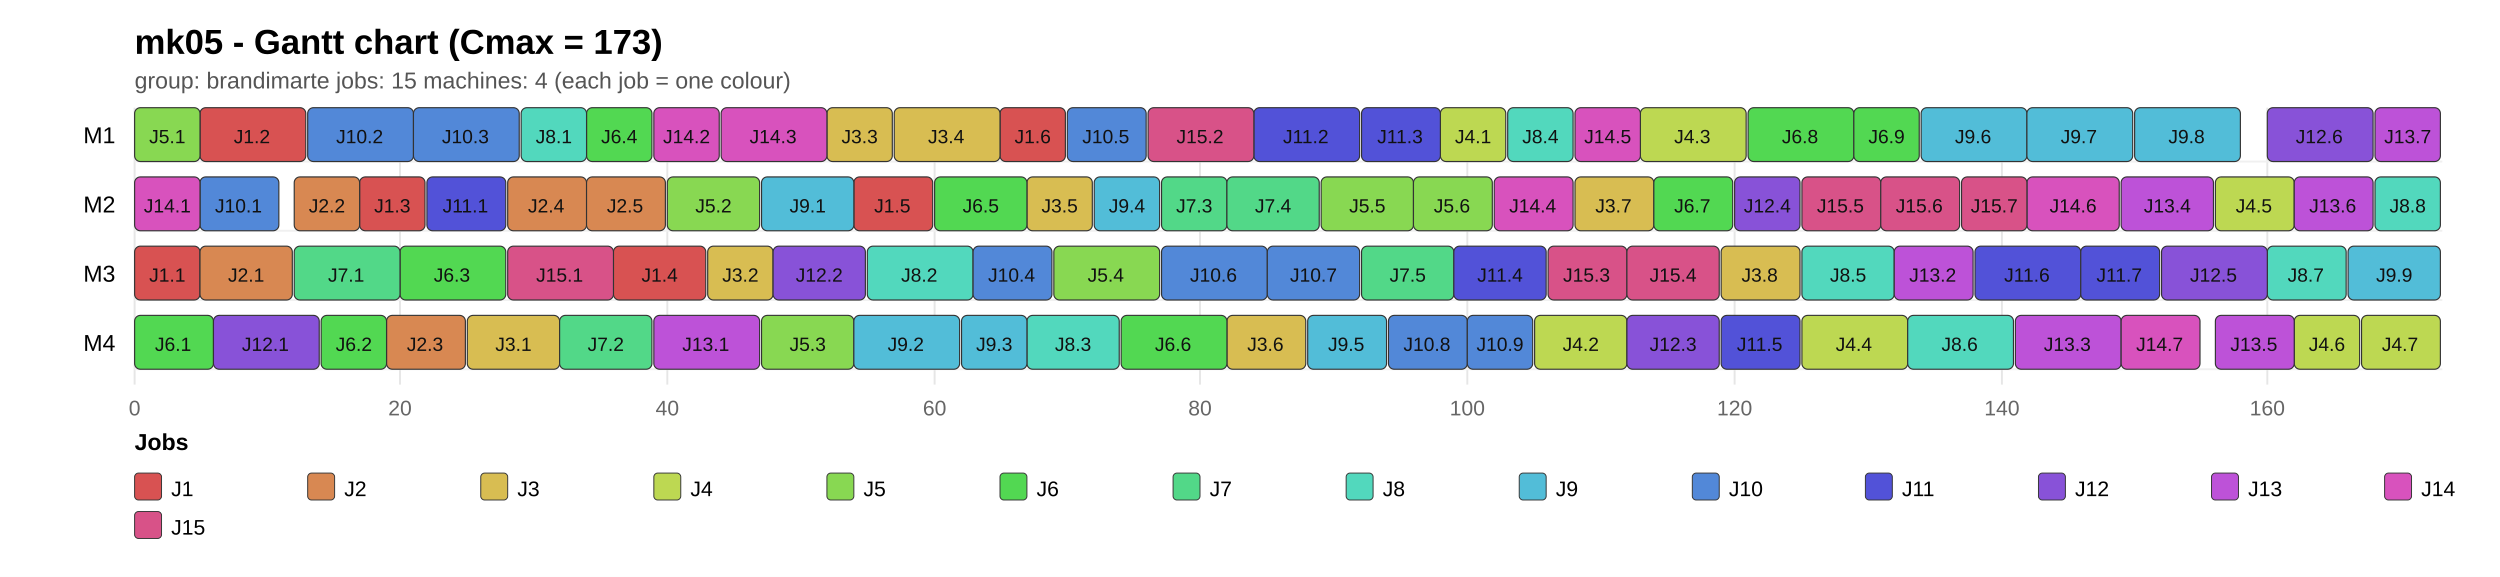
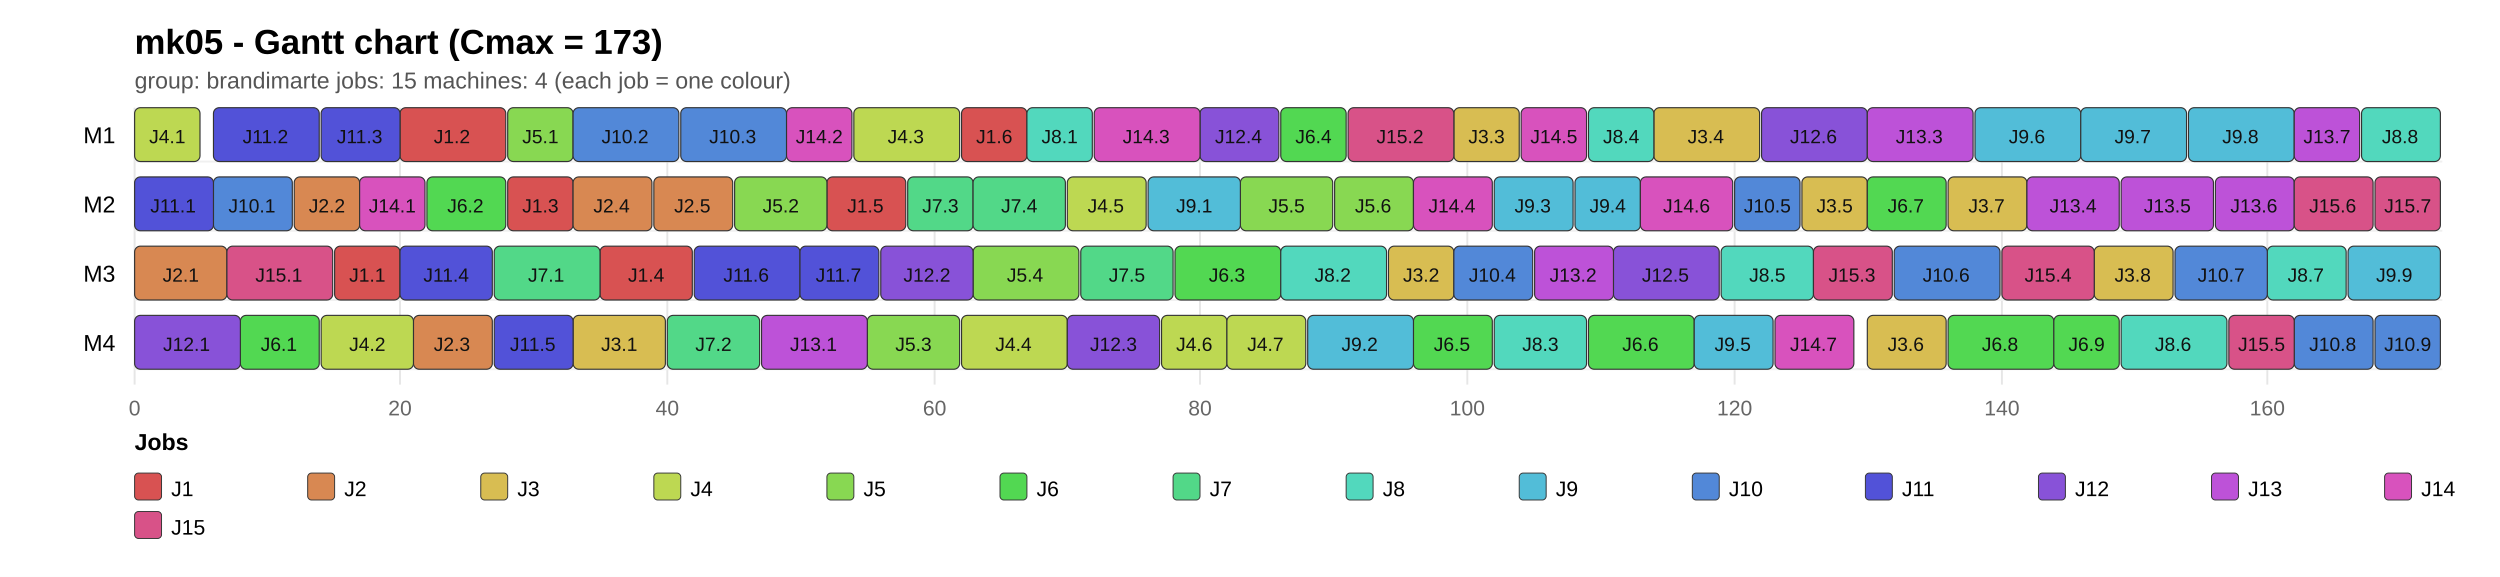
<svg xmlns="http://www.w3.org/2000/svg" width="1300" height="300" font-family="Segoe UI, Arial, sans-serif">
  <rect width="100%" height="100%" fill="white" />
  <text x="70" y="28" font-size="18" font-weight="bold">mk05  -  Gantt chart  (Cmax = 173)</text>
  <text x="70" y="46" font-size="12" fill="#555">group: brandimarte   jobs: 15   machines: 4   (each job = one colour)</text>
  <line x1="70" y1="56" x2="70" y2="200" stroke="#e6e6e6" />
  <text x="70" y="216" font-size="11" fill="#666" text-anchor="middle">0</text>
  <line x1="208" y1="56" x2="208" y2="200" stroke="#e6e6e6" />
  <text x="208" y="216" font-size="11" fill="#666" text-anchor="middle">20</text>
  <line x1="347" y1="56" x2="347" y2="200" stroke="#e6e6e6" />
  <text x="347" y="216" font-size="11" fill="#666" text-anchor="middle">40</text>
  <line x1="486" y1="56" x2="486" y2="200" stroke="#e6e6e6" />
  <text x="486" y="216" font-size="11" fill="#666" text-anchor="middle">60</text>
  <line x1="624" y1="56" x2="624" y2="200" stroke="#e6e6e6" />
  <text x="624" y="216" font-size="11" fill="#666" text-anchor="middle">80</text>
  <line x1="763" y1="56" x2="763" y2="200" stroke="#e6e6e6" />
  <text x="763" y="216" font-size="11" fill="#666" text-anchor="middle">100</text>
  <line x1="902" y1="56" x2="902" y2="200" stroke="#e6e6e6" />
  <text x="902" y="216" font-size="11" fill="#666" text-anchor="middle">120</text>
  <line x1="1041" y1="56" x2="1041" y2="200" stroke="#e6e6e6" />
  <text x="1041" y="216" font-size="11" fill="#666" text-anchor="middle">140</text>
  <line x1="1179" y1="56" x2="1179" y2="200" stroke="#e6e6e6" />
  <text x="1179" y="216" font-size="11" fill="#666" text-anchor="middle">160</text>
  <text x="60" y="74.48" font-size="12" text-anchor="end">M1</text>
  <line x1="70" y1="84" x2="1270" y2="84" stroke="#f0f0f0" />
  <text x="60" y="110.48" font-size="12" text-anchor="end">M2</text>
  <line x1="70" y1="120" x2="1270" y2="120" stroke="#f0f0f0" />
  <text x="60" y="146.48" font-size="12" text-anchor="end">M3</text>
  <line x1="70" y1="156" x2="1270" y2="156" stroke="#f0f0f0" />
  <text x="60" y="182.48" font-size="12" text-anchor="end">M4</text>
  <line x1="70" y1="192" x2="1270" y2="192" stroke="#f0f0f0" />
-   <rect x="70" y="128" width="34" height="28" rx="3" fill="#D85252" stroke="#333" stroke-width="0.6" />
-   <text x="87" y="146.48" font-size="10" fill="#111" text-anchor="middle">J1.1</text>
-   <rect x="104" y="56" width="55" height="28" rx="3" fill="#D85252" stroke="#333" stroke-width="0.6" />
-   <text x="131" y="74.48" font-size="10" fill="#111" text-anchor="middle">J1.2</text>
-   <rect x="187" y="92" width="34" height="28" rx="3" fill="#D85252" stroke="#333" stroke-width="0.6" />
-   <text x="204" y="110.48" font-size="10" fill="#111" text-anchor="middle">J1.3</text>
-   <rect x="319" y="128" width="48" height="28" rx="3" fill="#D85252" stroke="#333" stroke-width="0.6" />
-   <text x="343" y="146.48" font-size="10" fill="#111" text-anchor="middle">J1.4</text>
-   <rect x="444" y="92" width="41" height="28" rx="3" fill="#D85252" stroke="#333" stroke-width="0.6" />
-   <text x="464" y="110.48" font-size="10" fill="#111" text-anchor="middle">J1.5</text>
-   <rect x="520" y="56" width="34" height="28" rx="3" fill="#D85252" stroke="#333" stroke-width="0.6" />
-   <text x="537" y="74.48" font-size="10" fill="#111" text-anchor="middle">J1.6</text>
-   <rect x="104" y="128" width="48" height="28" rx="3" fill="#D88852" stroke="#333" stroke-width="0.6" />
-   <text x="128" y="146.48" font-size="10" fill="#111" text-anchor="middle">J2.1</text>
+   <rect x="174" y="128" width="34" height="28" rx="3" fill="#D85252" stroke="#333" stroke-width="0.6" />
+   <text x="191" y="146.48" font-size="10" fill="#111" text-anchor="middle">J1.1</text>
+   <rect x="208" y="56" width="55" height="28" rx="3" fill="#D85252" stroke="#333" stroke-width="0.6" />
+   <text x="235" y="74.48" font-size="10" fill="#111" text-anchor="middle">J1.2</text>
+   <rect x="264" y="92" width="34" height="28" rx="3" fill="#D85252" stroke="#333" stroke-width="0.6" />
+   <text x="281" y="110.48" font-size="10" fill="#111" text-anchor="middle">J1.3</text>
+   <rect x="312" y="128" width="48" height="28" rx="3" fill="#D85252" stroke="#333" stroke-width="0.6" />
+   <text x="336" y="146.48" font-size="10" fill="#111" text-anchor="middle">J1.4</text>
+   <rect x="430" y="92" width="41" height="28" rx="3" fill="#D85252" stroke="#333" stroke-width="0.6" />
+   <text x="450" y="110.48" font-size="10" fill="#111" text-anchor="middle">J1.5</text>
+   <rect x="500" y="56" width="34" height="28" rx="3" fill="#D85252" stroke="#333" stroke-width="0.6" />
+   <text x="517" y="74.48" font-size="10" fill="#111" text-anchor="middle">J1.6</text>
+   <rect x="70" y="128" width="48" height="28" rx="3" fill="#D88852" stroke="#333" stroke-width="0.6" />
+   <text x="94" y="146.48" font-size="10" fill="#111" text-anchor="middle">J2.1</text>
  <rect x="153" y="92" width="34" height="28" rx="3" fill="#D88852" stroke="#333" stroke-width="0.6" />
  <text x="170" y="110.48" font-size="10" fill="#111" text-anchor="middle">J2.2</text>
-   <rect x="201" y="164" width="41" height="28" rx="3" fill="#D88852" stroke="#333" stroke-width="0.6" />
-   <text x="221" y="182.48" font-size="10" fill="#111" text-anchor="middle">J2.3</text>
-   <rect x="264" y="92" width="41" height="28" rx="3" fill="#D88852" stroke="#333" stroke-width="0.6" />
-   <text x="284" y="110.48" font-size="10" fill="#111" text-anchor="middle">J2.4</text>
-   <rect x="305" y="92" width="41" height="28" rx="3" fill="#D88852" stroke="#333" stroke-width="0.6" />
-   <text x="325" y="110.48" font-size="10" fill="#111" text-anchor="middle">J2.5</text>
-   <rect x="243" y="164" width="48" height="28" rx="3" fill="#D8BD52" stroke="#333" stroke-width="0.6" />
-   <text x="267" y="182.48" font-size="10" fill="#111" text-anchor="middle">J3.1</text>
-   <rect x="368" y="128" width="34" height="28" rx="3" fill="#D8BD52" stroke="#333" stroke-width="0.6" />
-   <text x="385" y="146.48" font-size="10" fill="#111" text-anchor="middle">J3.2</text>
-   <rect x="430" y="56" width="34" height="28" rx="3" fill="#D8BD52" stroke="#333" stroke-width="0.6" />
-   <text x="447" y="74.48" font-size="10" fill="#111" text-anchor="middle">J3.3</text>
-   <rect x="465" y="56" width="55" height="28" rx="3" fill="#D8BD52" stroke="#333" stroke-width="0.6" />
-   <text x="492" y="74.48" font-size="10" fill="#111" text-anchor="middle">J3.4</text>
-   <rect x="534" y="92" width="34" height="28" rx="3" fill="#D8BD52" stroke="#333" stroke-width="0.6" />
-   <text x="551" y="110.48" font-size="10" fill="#111" text-anchor="middle">J3.5</text>
-   <rect x="638" y="164" width="41" height="28" rx="3" fill="#D8BD52" stroke="#333" stroke-width="0.6" />
-   <text x="658" y="182.48" font-size="10" fill="#111" text-anchor="middle">J3.6</text>
-   <rect x="819" y="92" width="41" height="28" rx="3" fill="#D8BD52" stroke="#333" stroke-width="0.6" />
-   <text x="839" y="110.48" font-size="10" fill="#111" text-anchor="middle">J3.7</text>
-   <rect x="895" y="128" width="41" height="28" rx="3" fill="#D8BD52" stroke="#333" stroke-width="0.6" />
-   <text x="915" y="146.48" font-size="10" fill="#111" text-anchor="middle">J3.8</text>
-   <rect x="749" y="56" width="34" height="28" rx="3" fill="#BDD852" stroke="#333" stroke-width="0.6" />
-   <text x="766" y="74.48" font-size="10" fill="#111" text-anchor="middle">J4.1</text>
-   <rect x="798" y="164" width="48" height="28" rx="3" fill="#BDD852" stroke="#333" stroke-width="0.6" />
-   <text x="822" y="182.48" font-size="10" fill="#111" text-anchor="middle">J4.2</text>
-   <rect x="853" y="56" width="55" height="28" rx="3" fill="#BDD852" stroke="#333" stroke-width="0.6" />
-   <text x="880" y="74.48" font-size="10" fill="#111" text-anchor="middle">J4.3</text>
-   <rect x="937" y="164" width="55" height="28" rx="3" fill="#BDD852" stroke="#333" stroke-width="0.6" />
-   <text x="964" y="182.48" font-size="10" fill="#111" text-anchor="middle">J4.4</text>
-   <rect x="1152" y="92" width="41" height="28" rx="3" fill="#BDD852" stroke="#333" stroke-width="0.6" />
-   <text x="1172" y="110.48" font-size="10" fill="#111" text-anchor="middle">J4.5</text>
-   <rect x="1193" y="164" width="34" height="28" rx="3" fill="#BDD852" stroke="#333" stroke-width="0.6" />
-   <text x="1210" y="182.48" font-size="10" fill="#111" text-anchor="middle">J4.6</text>
-   <rect x="1228" y="164" width="41" height="28" rx="3" fill="#BDD852" stroke="#333" stroke-width="0.6" />
-   <text x="1248" y="182.48" font-size="10" fill="#111" text-anchor="middle">J4.7</text>
-   <rect x="70" y="56" width="34" height="28" rx="3" fill="#88D852" stroke="#333" stroke-width="0.6" />
-   <text x="87" y="74.48" font-size="10" fill="#111" text-anchor="middle">J5.1</text>
-   <rect x="347" y="92" width="48" height="28" rx="3" fill="#88D852" stroke="#333" stroke-width="0.6" />
-   <text x="371" y="110.48" font-size="10" fill="#111" text-anchor="middle">J5.2</text>
-   <rect x="396" y="164" width="48" height="28" rx="3" fill="#88D852" stroke="#333" stroke-width="0.6" />
-   <text x="420" y="182.48" font-size="10" fill="#111" text-anchor="middle">J5.3</text>
-   <rect x="548" y="128" width="55" height="28" rx="3" fill="#88D852" stroke="#333" stroke-width="0.6" />
-   <text x="575" y="146.48" font-size="10" fill="#111" text-anchor="middle">J5.4</text>
-   <rect x="687" y="92" width="48" height="28" rx="3" fill="#88D852" stroke="#333" stroke-width="0.6" />
-   <text x="711" y="110.48" font-size="10" fill="#111" text-anchor="middle">J5.5</text>
-   <rect x="735" y="92" width="41" height="28" rx="3" fill="#88D852" stroke="#333" stroke-width="0.6" />
-   <text x="755" y="110.48" font-size="10" fill="#111" text-anchor="middle">J5.6</text>
-   <rect x="70" y="164" width="41" height="28" rx="3" fill="#52D852" stroke="#333" stroke-width="0.6" />
-   <text x="90" y="182.48" font-size="10" fill="#111" text-anchor="middle">J6.1</text>
-   <rect x="167" y="164" width="34" height="28" rx="3" fill="#52D852" stroke="#333" stroke-width="0.6" />
-   <text x="184" y="182.48" font-size="10" fill="#111" text-anchor="middle">J6.2</text>
-   <rect x="208" y="128" width="55" height="28" rx="3" fill="#52D852" stroke="#333" stroke-width="0.6" />
-   <text x="235" y="146.48" font-size="10" fill="#111" text-anchor="middle">J6.3</text>
-   <rect x="305" y="56" width="34" height="28" rx="3" fill="#52D852" stroke="#333" stroke-width="0.6" />
-   <text x="322" y="74.48" font-size="10" fill="#111" text-anchor="middle">J6.4</text>
-   <rect x="486" y="92" width="48" height="28" rx="3" fill="#52D852" stroke="#333" stroke-width="0.6" />
-   <text x="510" y="110.48" font-size="10" fill="#111" text-anchor="middle">J6.5</text>
-   <rect x="583" y="164" width="55" height="28" rx="3" fill="#52D852" stroke="#333" stroke-width="0.6" />
-   <text x="610" y="182.48" font-size="10" fill="#111" text-anchor="middle">J6.6</text>
-   <rect x="860" y="92" width="41" height="28" rx="3" fill="#52D852" stroke="#333" stroke-width="0.6" />
-   <text x="880" y="110.48" font-size="10" fill="#111" text-anchor="middle">J6.7</text>
-   <rect x="909" y="56" width="55" height="28" rx="3" fill="#52D852" stroke="#333" stroke-width="0.6" />
-   <text x="936" y="74.48" font-size="10" fill="#111" text-anchor="middle">J6.8</text>
-   <rect x="964" y="56" width="34" height="28" rx="3" fill="#52D852" stroke="#333" stroke-width="0.6" />
-   <text x="981" y="74.48" font-size="10" fill="#111" text-anchor="middle">J6.9</text>
-   <rect x="153" y="128" width="55" height="28" rx="3" fill="#52D888" stroke="#333" stroke-width="0.6" />
-   <text x="180" y="146.48" font-size="10" fill="#111" text-anchor="middle">J7.1</text>
-   <rect x="291" y="164" width="48" height="28" rx="3" fill="#52D888" stroke="#333" stroke-width="0.6" />
-   <text x="315" y="182.48" font-size="10" fill="#111" text-anchor="middle">J7.2</text>
-   <rect x="604" y="92" width="34" height="28" rx="3" fill="#52D888" stroke="#333" stroke-width="0.6" />
-   <text x="621" y="110.48" font-size="10" fill="#111" text-anchor="middle">J7.3</text>
-   <rect x="638" y="92" width="48" height="28" rx="3" fill="#52D888" stroke="#333" stroke-width="0.6" />
-   <text x="662" y="110.48" font-size="10" fill="#111" text-anchor="middle">J7.4</text>
-   <rect x="708" y="128" width="48" height="28" rx="3" fill="#52D888" stroke="#333" stroke-width="0.6" />
-   <text x="732" y="146.48" font-size="10" fill="#111" text-anchor="middle">J7.5</text>
-   <rect x="271" y="56" width="34" height="28" rx="3" fill="#52D8BD" stroke="#333" stroke-width="0.6" />
-   <text x="288" y="74.48" font-size="10" fill="#111" text-anchor="middle">J8.1</text>
-   <rect x="451" y="128" width="55" height="28" rx="3" fill="#52D8BD" stroke="#333" stroke-width="0.6" />
-   <text x="478" y="146.48" font-size="10" fill="#111" text-anchor="middle">J8.2</text>
-   <rect x="534" y="164" width="48" height="28" rx="3" fill="#52D8BD" stroke="#333" stroke-width="0.6" />
-   <text x="558" y="182.48" font-size="10" fill="#111" text-anchor="middle">J8.3</text>
-   <rect x="784" y="56" width="34" height="28" rx="3" fill="#52D8BD" stroke="#333" stroke-width="0.6" />
-   <text x="801" y="74.48" font-size="10" fill="#111" text-anchor="middle">J8.4</text>
-   <rect x="937" y="128" width="48" height="28" rx="3" fill="#52D8BD" stroke="#333" stroke-width="0.6" />
-   <text x="961" y="146.48" font-size="10" fill="#111" text-anchor="middle">J8.5</text>
-   <rect x="992" y="164" width="55" height="28" rx="3" fill="#52D8BD" stroke="#333" stroke-width="0.6" />
-   <text x="1019" y="182.48" font-size="10" fill="#111" text-anchor="middle">J8.6</text>
+   <rect x="215" y="164" width="41" height="28" rx="3" fill="#D88852" stroke="#333" stroke-width="0.6" />
+   <text x="235" y="182.48" font-size="10" fill="#111" text-anchor="middle">J2.3</text>
+   <rect x="298" y="92" width="41" height="28" rx="3" fill="#D88852" stroke="#333" stroke-width="0.6" />
+   <text x="318" y="110.48" font-size="10" fill="#111" text-anchor="middle">J2.4</text>
+   <rect x="340" y="92" width="41" height="28" rx="3" fill="#D88852" stroke="#333" stroke-width="0.6" />
+   <text x="360" y="110.48" font-size="10" fill="#111" text-anchor="middle">J2.5</text>
+   <rect x="298" y="164" width="48" height="28" rx="3" fill="#D8BD52" stroke="#333" stroke-width="0.6" />
+   <text x="322" y="182.48" font-size="10" fill="#111" text-anchor="middle">J3.1</text>
+   <rect x="722" y="128" width="34" height="28" rx="3" fill="#D8BD52" stroke="#333" stroke-width="0.6" />
+   <text x="739" y="146.48" font-size="10" fill="#111" text-anchor="middle">J3.2</text>
+   <rect x="756" y="56" width="34" height="28" rx="3" fill="#D8BD52" stroke="#333" stroke-width="0.6" />
+   <text x="773" y="74.48" font-size="10" fill="#111" text-anchor="middle">J3.3</text>
+   <rect x="860" y="56" width="55" height="28" rx="3" fill="#D8BD52" stroke="#333" stroke-width="0.6" />
+   <text x="887" y="74.48" font-size="10" fill="#111" text-anchor="middle">J3.4</text>
+   <rect x="937" y="92" width="34" height="28" rx="3" fill="#D8BD52" stroke="#333" stroke-width="0.6" />
+   <text x="954" y="110.48" font-size="10" fill="#111" text-anchor="middle">J3.5</text>
+   <rect x="971" y="164" width="41" height="28" rx="3" fill="#D8BD52" stroke="#333" stroke-width="0.6" />
+   <text x="991" y="182.48" font-size="10" fill="#111" text-anchor="middle">J3.6</text>
+   <rect x="1013" y="92" width="41" height="28" rx="3" fill="#D8BD52" stroke="#333" stroke-width="0.6" />
+   <text x="1033" y="110.48" font-size="10" fill="#111" text-anchor="middle">J3.7</text>
+   <rect x="1089" y="128" width="41" height="28" rx="3" fill="#D8BD52" stroke="#333" stroke-width="0.6" />
+   <text x="1109" y="146.48" font-size="10" fill="#111" text-anchor="middle">J3.8</text>
+   <rect x="70" y="56" width="34" height="28" rx="3" fill="#BDD852" stroke="#333" stroke-width="0.6" />
+   <text x="87" y="74.48" font-size="10" fill="#111" text-anchor="middle">J4.1</text>
+   <rect x="167" y="164" width="48" height="28" rx="3" fill="#BDD852" stroke="#333" stroke-width="0.6" />
+   <text x="191" y="182.48" font-size="10" fill="#111" text-anchor="middle">J4.2</text>
+   <rect x="444" y="56" width="55" height="28" rx="3" fill="#BDD852" stroke="#333" stroke-width="0.6" />
+   <text x="471" y="74.48" font-size="10" fill="#111" text-anchor="middle">J4.3</text>
+   <rect x="500" y="164" width="55" height="28" rx="3" fill="#BDD852" stroke="#333" stroke-width="0.6" />
+   <text x="527" y="182.48" font-size="10" fill="#111" text-anchor="middle">J4.4</text>
+   <rect x="555" y="92" width="41" height="28" rx="3" fill="#BDD852" stroke="#333" stroke-width="0.6" />
+   <text x="575" y="110.48" font-size="10" fill="#111" text-anchor="middle">J4.5</text>
+   <rect x="604" y="164" width="34" height="28" rx="3" fill="#BDD852" stroke="#333" stroke-width="0.6" />
+   <text x="621" y="182.48" font-size="10" fill="#111" text-anchor="middle">J4.6</text>
+   <rect x="638" y="164" width="41" height="28" rx="3" fill="#BDD852" stroke="#333" stroke-width="0.6" />
+   <text x="658" y="182.48" font-size="10" fill="#111" text-anchor="middle">J4.7</text>
+   <rect x="264" y="56" width="34" height="28" rx="3" fill="#88D852" stroke="#333" stroke-width="0.6" />
+   <text x="281" y="74.48" font-size="10" fill="#111" text-anchor="middle">J5.1</text>
+   <rect x="382" y="92" width="48" height="28" rx="3" fill="#88D852" stroke="#333" stroke-width="0.6" />
+   <text x="406" y="110.48" font-size="10" fill="#111" text-anchor="middle">J5.2</text>
+   <rect x="451" y="164" width="48" height="28" rx="3" fill="#88D852" stroke="#333" stroke-width="0.6" />
+   <text x="475" y="182.48" font-size="10" fill="#111" text-anchor="middle">J5.3</text>
+   <rect x="506" y="128" width="55" height="28" rx="3" fill="#88D852" stroke="#333" stroke-width="0.6" />
+   <text x="533" y="146.48" font-size="10" fill="#111" text-anchor="middle">J5.4</text>
+   <rect x="645" y="92" width="48" height="28" rx="3" fill="#88D852" stroke="#333" stroke-width="0.6" />
+   <text x="669" y="110.48" font-size="10" fill="#111" text-anchor="middle">J5.5</text>
+   <rect x="694" y="92" width="41" height="28" rx="3" fill="#88D852" stroke="#333" stroke-width="0.6" />
+   <text x="714" y="110.48" font-size="10" fill="#111" text-anchor="middle">J5.6</text>
+   <rect x="125" y="164" width="41" height="28" rx="3" fill="#52D852" stroke="#333" stroke-width="0.6" />
+   <text x="145" y="182.48" font-size="10" fill="#111" text-anchor="middle">J6.1</text>
+   <rect x="222" y="92" width="41" height="28" rx="3" fill="#52D852" stroke="#333" stroke-width="0.6" />
+   <text x="242" y="110.48" font-size="10" fill="#111" text-anchor="middle">J6.2</text>
+   <rect x="611" y="128" width="55" height="28" rx="3" fill="#52D852" stroke="#333" stroke-width="0.6" />
+   <text x="638" y="146.48" font-size="10" fill="#111" text-anchor="middle">J6.3</text>
+   <rect x="666" y="56" width="34" height="28" rx="3" fill="#52D852" stroke="#333" stroke-width="0.6" />
+   <text x="683" y="74.48" font-size="10" fill="#111" text-anchor="middle">J6.4</text>
+   <rect x="735" y="164" width="41" height="28" rx="3" fill="#52D852" stroke="#333" stroke-width="0.6" />
+   <text x="755" y="182.48" font-size="10" fill="#111" text-anchor="middle">J6.5</text>
+   <rect x="826" y="164" width="55" height="28" rx="3" fill="#52D852" stroke="#333" stroke-width="0.6" />
+   <text x="853" y="182.48" font-size="10" fill="#111" text-anchor="middle">J6.6</text>
+   <rect x="971" y="92" width="41" height="28" rx="3" fill="#52D852" stroke="#333" stroke-width="0.6" />
+   <text x="991" y="110.48" font-size="10" fill="#111" text-anchor="middle">J6.7</text>
+   <rect x="1013" y="164" width="55" height="28" rx="3" fill="#52D852" stroke="#333" stroke-width="0.6" />
+   <text x="1040" y="182.48" font-size="10" fill="#111" text-anchor="middle">J6.8</text>
+   <rect x="1068" y="164" width="34" height="28" rx="3" fill="#52D852" stroke="#333" stroke-width="0.6" />
+   <text x="1085" y="182.48" font-size="10" fill="#111" text-anchor="middle">J6.9</text>
+   <rect x="257" y="128" width="55" height="28" rx="3" fill="#52D888" stroke="#333" stroke-width="0.6" />
+   <text x="284" y="146.48" font-size="10" fill="#111" text-anchor="middle">J7.1</text>
+   <rect x="347" y="164" width="48" height="28" rx="3" fill="#52D888" stroke="#333" stroke-width="0.6" />
+   <text x="371" y="182.48" font-size="10" fill="#111" text-anchor="middle">J7.2</text>
+   <rect x="472" y="92" width="34" height="28" rx="3" fill="#52D888" stroke="#333" stroke-width="0.6" />
+   <text x="489" y="110.48" font-size="10" fill="#111" text-anchor="middle">J7.3</text>
+   <rect x="506" y="92" width="48" height="28" rx="3" fill="#52D888" stroke="#333" stroke-width="0.6" />
+   <text x="530" y="110.48" font-size="10" fill="#111" text-anchor="middle">J7.4</text>
+   <rect x="562" y="128" width="48" height="28" rx="3" fill="#52D888" stroke="#333" stroke-width="0.6" />
+   <text x="586" y="146.48" font-size="10" fill="#111" text-anchor="middle">J7.5</text>
+   <rect x="534" y="56" width="34" height="28" rx="3" fill="#52D8BD" stroke="#333" stroke-width="0.6" />
+   <text x="551" y="74.48" font-size="10" fill="#111" text-anchor="middle">J8.1</text>
+   <rect x="666" y="128" width="55" height="28" rx="3" fill="#52D8BD" stroke="#333" stroke-width="0.6" />
+   <text x="693" y="146.48" font-size="10" fill="#111" text-anchor="middle">J8.2</text>
+   <rect x="777" y="164" width="48" height="28" rx="3" fill="#52D8BD" stroke="#333" stroke-width="0.6" />
+   <text x="801" y="182.48" font-size="10" fill="#111" text-anchor="middle">J8.3</text>
+   <rect x="826" y="56" width="34" height="28" rx="3" fill="#52D8BD" stroke="#333" stroke-width="0.6" />
+   <text x="843" y="74.48" font-size="10" fill="#111" text-anchor="middle">J8.4</text>
+   <rect x="895" y="128" width="48" height="28" rx="3" fill="#52D8BD" stroke="#333" stroke-width="0.6" />
+   <text x="919" y="146.48" font-size="10" fill="#111" text-anchor="middle">J8.5</text>
+   <rect x="1103" y="164" width="55" height="28" rx="3" fill="#52D8BD" stroke="#333" stroke-width="0.6" />
+   <text x="1130" y="182.48" font-size="10" fill="#111" text-anchor="middle">J8.6</text>
  <rect x="1179" y="128" width="41" height="28" rx="3" fill="#52D8BD" stroke="#333" stroke-width="0.6" />
  <text x="1199" y="146.48" font-size="10" fill="#111" text-anchor="middle">J8.7</text>
-   <rect x="1235" y="92" width="34" height="28" rx="3" fill="#52D8BD" stroke="#333" stroke-width="0.6" />
-   <text x="1252" y="110.48" font-size="10" fill="#111" text-anchor="middle">J8.8</text>
-   <rect x="396" y="92" width="48" height="28" rx="3" fill="#52BDD8" stroke="#333" stroke-width="0.6" />
-   <text x="420" y="110.48" font-size="10" fill="#111" text-anchor="middle">J9.1</text>
-   <rect x="444" y="164" width="55" height="28" rx="3" fill="#52BDD8" stroke="#333" stroke-width="0.6" />
-   <text x="471" y="182.48" font-size="10" fill="#111" text-anchor="middle">J9.2</text>
-   <rect x="500" y="164" width="34" height="28" rx="3" fill="#52BDD8" stroke="#333" stroke-width="0.6" />
-   <text x="517" y="182.48" font-size="10" fill="#111" text-anchor="middle">J9.3</text>
-   <rect x="569" y="92" width="34" height="28" rx="3" fill="#52BDD8" stroke="#333" stroke-width="0.6" />
-   <text x="586" y="110.48" font-size="10" fill="#111" text-anchor="middle">J9.4</text>
-   <rect x="680" y="164" width="41" height="28" rx="3" fill="#52BDD8" stroke="#333" stroke-width="0.6" />
-   <text x="700" y="182.48" font-size="10" fill="#111" text-anchor="middle">J9.5</text>
-   <rect x="999" y="56" width="55" height="28" rx="3" fill="#52BDD8" stroke="#333" stroke-width="0.6" />
-   <text x="1026" y="74.48" font-size="10" fill="#111" text-anchor="middle">J9.6</text>
-   <rect x="1054" y="56" width="55" height="28" rx="3" fill="#52BDD8" stroke="#333" stroke-width="0.6" />
-   <text x="1081" y="74.48" font-size="10" fill="#111" text-anchor="middle">J9.7</text>
-   <rect x="1110" y="56" width="55" height="28" rx="3" fill="#52BDD8" stroke="#333" stroke-width="0.6" />
-   <text x="1137" y="74.48" font-size="10" fill="#111" text-anchor="middle">J9.8</text>
+   <rect x="1228" y="56" width="41" height="28" rx="3" fill="#52D8BD" stroke="#333" stroke-width="0.6" />
+   <text x="1248" y="74.48" font-size="10" fill="#111" text-anchor="middle">J8.8</text>
+   <rect x="597" y="92" width="48" height="28" rx="3" fill="#52BDD8" stroke="#333" stroke-width="0.6" />
+   <text x="621" y="110.48" font-size="10" fill="#111" text-anchor="middle">J9.1</text>
+   <rect x="680" y="164" width="55" height="28" rx="3" fill="#52BDD8" stroke="#333" stroke-width="0.6" />
+   <text x="707" y="182.48" font-size="10" fill="#111" text-anchor="middle">J9.2</text>
+   <rect x="777" y="92" width="41" height="28" rx="3" fill="#52BDD8" stroke="#333" stroke-width="0.6" />
+   <text x="797" y="110.48" font-size="10" fill="#111" text-anchor="middle">J9.3</text>
+   <rect x="819" y="92" width="34" height="28" rx="3" fill="#52BDD8" stroke="#333" stroke-width="0.6" />
+   <text x="836" y="110.48" font-size="10" fill="#111" text-anchor="middle">J9.4</text>
+   <rect x="881" y="164" width="41" height="28" rx="3" fill="#52BDD8" stroke="#333" stroke-width="0.6" />
+   <text x="901" y="182.48" font-size="10" fill="#111" text-anchor="middle">J9.5</text>
+   <rect x="1027" y="56" width="55" height="28" rx="3" fill="#52BDD8" stroke="#333" stroke-width="0.6" />
+   <text x="1054" y="74.48" font-size="10" fill="#111" text-anchor="middle">J9.6</text>
+   <rect x="1082" y="56" width="55" height="28" rx="3" fill="#52BDD8" stroke="#333" stroke-width="0.6" />
+   <text x="1109" y="74.48" font-size="10" fill="#111" text-anchor="middle">J9.7</text>
+   <rect x="1138" y="56" width="55" height="28" rx="3" fill="#52BDD8" stroke="#333" stroke-width="0.6" />
+   <text x="1165" y="74.48" font-size="10" fill="#111" text-anchor="middle">J9.8</text>
  <rect x="1221" y="128" width="48" height="28" rx="3" fill="#52BDD8" stroke="#333" stroke-width="0.6" />
  <text x="1245" y="146.48" font-size="10" fill="#111" text-anchor="middle">J9.9</text>
-   <rect x="104" y="92" width="41" height="28" rx="3" fill="#5288D8" stroke="#333" stroke-width="0.6" />
-   <text x="124" y="110.48" font-size="10" fill="#111" text-anchor="middle">J10.1</text>
-   <rect x="160" y="56" width="55" height="28" rx="3" fill="#5288D8" stroke="#333" stroke-width="0.6" />
-   <text x="187" y="74.48" font-size="10" fill="#111" text-anchor="middle">J10.2</text>
-   <rect x="215" y="56" width="55" height="28" rx="3" fill="#5288D8" stroke="#333" stroke-width="0.6" />
-   <text x="242" y="74.48" font-size="10" fill="#111" text-anchor="middle">J10.3</text>
-   <rect x="506" y="128" width="41" height="28" rx="3" fill="#5288D8" stroke="#333" stroke-width="0.6" />
-   <text x="526" y="146.48" font-size="10" fill="#111" text-anchor="middle">J10.4</text>
-   <rect x="555" y="56" width="41" height="28" rx="3" fill="#5288D8" stroke="#333" stroke-width="0.6" />
-   <text x="575" y="74.48" font-size="10" fill="#111" text-anchor="middle">J10.5</text>
-   <rect x="604" y="128" width="55" height="28" rx="3" fill="#5288D8" stroke="#333" stroke-width="0.6" />
-   <text x="631" y="146.48" font-size="10" fill="#111" text-anchor="middle">J10.6</text>
-   <rect x="659" y="128" width="48" height="28" rx="3" fill="#5288D8" stroke="#333" stroke-width="0.6" />
-   <text x="683" y="146.48" font-size="10" fill="#111" text-anchor="middle">J10.7</text>
-   <rect x="722" y="164" width="41" height="28" rx="3" fill="#5288D8" stroke="#333" stroke-width="0.6" />
-   <text x="742" y="182.48" font-size="10" fill="#111" text-anchor="middle">J10.8</text>
-   <rect x="763" y="164" width="34" height="28" rx="3" fill="#5288D8" stroke="#333" stroke-width="0.6" />
-   <text x="780" y="182.48" font-size="10" fill="#111" text-anchor="middle">J10.9</text>
-   <rect x="222" y="92" width="41" height="28" rx="3" fill="#5252D8" stroke="#333" stroke-width="0.6" />
-   <text x="242" y="110.48" font-size="10" fill="#111" text-anchor="middle">J11.1</text>
-   <rect x="652" y="56" width="55" height="28" rx="3" fill="#5252D8" stroke="#333" stroke-width="0.6" />
-   <text x="679" y="74.48" font-size="10" fill="#111" text-anchor="middle">J11.2</text>
-   <rect x="708" y="56" width="41" height="28" rx="3" fill="#5252D8" stroke="#333" stroke-width="0.6" />
-   <text x="728" y="74.48" font-size="10" fill="#111" text-anchor="middle">J11.3</text>
-   <rect x="756" y="128" width="48" height="28" rx="3" fill="#5252D8" stroke="#333" stroke-width="0.6" />
-   <text x="780" y="146.48" font-size="10" fill="#111" text-anchor="middle">J11.4</text>
-   <rect x="895" y="164" width="41" height="28" rx="3" fill="#5252D8" stroke="#333" stroke-width="0.6" />
-   <text x="915" y="182.48" font-size="10" fill="#111" text-anchor="middle">J11.5</text>
-   <rect x="1027" y="128" width="55" height="28" rx="3" fill="#5252D8" stroke="#333" stroke-width="0.6" />
-   <text x="1054" y="146.48" font-size="10" fill="#111" text-anchor="middle">J11.6</text>
-   <rect x="1082" y="128" width="41" height="28" rx="3" fill="#5252D8" stroke="#333" stroke-width="0.6" />
-   <text x="1102" y="146.48" font-size="10" fill="#111" text-anchor="middle">J11.7</text>
-   <rect x="111" y="164" width="55" height="28" rx="3" fill="#8852D8" stroke="#333" stroke-width="0.6" />
-   <text x="138" y="182.48" font-size="10" fill="#111" text-anchor="middle">J12.1</text>
-   <rect x="402" y="128" width="48" height="28" rx="3" fill="#8852D8" stroke="#333" stroke-width="0.6" />
-   <text x="426" y="146.48" font-size="10" fill="#111" text-anchor="middle">J12.2</text>
-   <rect x="846" y="164" width="48" height="28" rx="3" fill="#8852D8" stroke="#333" stroke-width="0.6" />
-   <text x="870" y="182.48" font-size="10" fill="#111" text-anchor="middle">J12.3</text>
-   <rect x="902" y="92" width="34" height="28" rx="3" fill="#8852D8" stroke="#333" stroke-width="0.6" />
-   <text x="919" y="110.48" font-size="10" fill="#111" text-anchor="middle">J12.4</text>
-   <rect x="1124" y="128" width="55" height="28" rx="3" fill="#8852D8" stroke="#333" stroke-width="0.6" />
-   <text x="1151" y="146.48" font-size="10" fill="#111" text-anchor="middle">J12.5</text>
-   <rect x="1179" y="56" width="55" height="28" rx="3" fill="#8852D8" stroke="#333" stroke-width="0.6" />
-   <text x="1206" y="74.48" font-size="10" fill="#111" text-anchor="middle">J12.6</text>
-   <rect x="340" y="164" width="55" height="28" rx="3" fill="#BD52D8" stroke="#333" stroke-width="0.6" />
-   <text x="367" y="182.48" font-size="10" fill="#111" text-anchor="middle">J13.1</text>
-   <rect x="985" y="128" width="41" height="28" rx="3" fill="#BD52D8" stroke="#333" stroke-width="0.6" />
-   <text x="1005" y="146.48" font-size="10" fill="#111" text-anchor="middle">J13.2</text>
-   <rect x="1048" y="164" width="55" height="28" rx="3" fill="#BD52D8" stroke="#333" stroke-width="0.6" />
-   <text x="1075" y="182.48" font-size="10" fill="#111" text-anchor="middle">J13.3</text>
+   <rect x="111" y="92" width="41" height="28" rx="3" fill="#5288D8" stroke="#333" stroke-width="0.6" />
+   <text x="131" y="110.48" font-size="10" fill="#111" text-anchor="middle">J10.1</text>
+   <rect x="298" y="56" width="55" height="28" rx="3" fill="#5288D8" stroke="#333" stroke-width="0.6" />
+   <text x="325" y="74.48" font-size="10" fill="#111" text-anchor="middle">J10.2</text>
+   <rect x="354" y="56" width="55" height="28" rx="3" fill="#5288D8" stroke="#333" stroke-width="0.6" />
+   <text x="381" y="74.48" font-size="10" fill="#111" text-anchor="middle">J10.3</text>
+   <rect x="756" y="128" width="41" height="28" rx="3" fill="#5288D8" stroke="#333" stroke-width="0.6" />
+   <text x="776" y="146.48" font-size="10" fill="#111" text-anchor="middle">J10.4</text>
+   <rect x="902" y="92" width="34" height="28" rx="3" fill="#5288D8" stroke="#333" stroke-width="0.6" />
+   <text x="919" y="110.48" font-size="10" fill="#111" text-anchor="middle">J10.5</text>
+   <rect x="985" y="128" width="55" height="28" rx="3" fill="#5288D8" stroke="#333" stroke-width="0.6" />
+   <text x="1012" y="146.48" font-size="10" fill="#111" text-anchor="middle">J10.6</text>
+   <rect x="1131" y="128" width="48" height="28" rx="3" fill="#5288D8" stroke="#333" stroke-width="0.6" />
+   <text x="1155" y="146.48" font-size="10" fill="#111" text-anchor="middle">J10.7</text>
+   <rect x="1193" y="164" width="41" height="28" rx="3" fill="#5288D8" stroke="#333" stroke-width="0.6" />
+   <text x="1213" y="182.48" font-size="10" fill="#111" text-anchor="middle">J10.8</text>
+   <rect x="1235" y="164" width="34" height="28" rx="3" fill="#5288D8" stroke="#333" stroke-width="0.6" />
+   <text x="1252" y="182.48" font-size="10" fill="#111" text-anchor="middle">J10.9</text>
+   <rect x="70" y="92" width="41" height="28" rx="3" fill="#5252D8" stroke="#333" stroke-width="0.6" />
+   <text x="90" y="110.48" font-size="10" fill="#111" text-anchor="middle">J11.1</text>
+   <rect x="111" y="56" width="55" height="28" rx="3" fill="#5252D8" stroke="#333" stroke-width="0.6" />
+   <text x="138" y="74.48" font-size="10" fill="#111" text-anchor="middle">J11.2</text>
+   <rect x="167" y="56" width="41" height="28" rx="3" fill="#5252D8" stroke="#333" stroke-width="0.6" />
+   <text x="187" y="74.48" font-size="10" fill="#111" text-anchor="middle">J11.3</text>
+   <rect x="208" y="128" width="48" height="28" rx="3" fill="#5252D8" stroke="#333" stroke-width="0.6" />
+   <text x="232" y="146.48" font-size="10" fill="#111" text-anchor="middle">J11.4</text>
+   <rect x="257" y="164" width="41" height="28" rx="3" fill="#5252D8" stroke="#333" stroke-width="0.6" />
+   <text x="277" y="182.48" font-size="10" fill="#111" text-anchor="middle">J11.5</text>
+   <rect x="361" y="128" width="55" height="28" rx="3" fill="#5252D8" stroke="#333" stroke-width="0.6" />
+   <text x="388" y="146.48" font-size="10" fill="#111" text-anchor="middle">J11.6</text>
+   <rect x="416" y="128" width="41" height="28" rx="3" fill="#5252D8" stroke="#333" stroke-width="0.6" />
+   <text x="436" y="146.48" font-size="10" fill="#111" text-anchor="middle">J11.7</text>
+   <rect x="70" y="164" width="55" height="28" rx="3" fill="#8852D8" stroke="#333" stroke-width="0.6" />
+   <text x="97" y="182.48" font-size="10" fill="#111" text-anchor="middle">J12.1</text>
+   <rect x="458" y="128" width="48" height="28" rx="3" fill="#8852D8" stroke="#333" stroke-width="0.6" />
+   <text x="482" y="146.48" font-size="10" fill="#111" text-anchor="middle">J12.2</text>
+   <rect x="555" y="164" width="48" height="28" rx="3" fill="#8852D8" stroke="#333" stroke-width="0.6" />
+   <text x="579" y="182.48" font-size="10" fill="#111" text-anchor="middle">J12.3</text>
+   <rect x="624" y="56" width="41" height="28" rx="3" fill="#8852D8" stroke="#333" stroke-width="0.6" />
+   <text x="644" y="74.48" font-size="10" fill="#111" text-anchor="middle">J12.4</text>
+   <rect x="839" y="128" width="55" height="28" rx="3" fill="#8852D8" stroke="#333" stroke-width="0.6" />
+   <text x="866" y="146.48" font-size="10" fill="#111" text-anchor="middle">J12.5</text>
+   <rect x="916" y="56" width="55" height="28" rx="3" fill="#8852D8" stroke="#333" stroke-width="0.6" />
+   <text x="943" y="74.48" font-size="10" fill="#111" text-anchor="middle">J12.6</text>
+   <rect x="396" y="164" width="55" height="28" rx="3" fill="#BD52D8" stroke="#333" stroke-width="0.6" />
+   <text x="423" y="182.48" font-size="10" fill="#111" text-anchor="middle">J13.1</text>
+   <rect x="798" y="128" width="41" height="28" rx="3" fill="#BD52D8" stroke="#333" stroke-width="0.6" />
+   <text x="818" y="146.48" font-size="10" fill="#111" text-anchor="middle">J13.2</text>
+   <rect x="971" y="56" width="55" height="28" rx="3" fill="#BD52D8" stroke="#333" stroke-width="0.6" />
+   <text x="998" y="74.48" font-size="10" fill="#111" text-anchor="middle">J13.3</text>
+   <rect x="1054" y="92" width="48" height="28" rx="3" fill="#BD52D8" stroke="#333" stroke-width="0.6" />
+   <text x="1078" y="110.48" font-size="10" fill="#111" text-anchor="middle">J13.4</text>
  <rect x="1103" y="92" width="48" height="28" rx="3" fill="#BD52D8" stroke="#333" stroke-width="0.6" />
-   <text x="1127" y="110.48" font-size="10" fill="#111" text-anchor="middle">J13.4</text>
-   <rect x="1152" y="164" width="41" height="28" rx="3" fill="#BD52D8" stroke="#333" stroke-width="0.6" />
-   <text x="1172" y="182.48" font-size="10" fill="#111" text-anchor="middle">J13.5</text>
-   <rect x="1193" y="92" width="41" height="28" rx="3" fill="#BD52D8" stroke="#333" stroke-width="0.6" />
-   <text x="1213" y="110.48" font-size="10" fill="#111" text-anchor="middle">J13.6</text>
-   <rect x="1235" y="56" width="34" height="28" rx="3" fill="#BD52D8" stroke="#333" stroke-width="0.6" />
-   <text x="1252" y="74.48" font-size="10" fill="#111" text-anchor="middle">J13.7</text>
-   <rect x="70" y="92" width="34" height="28" rx="3" fill="#D852BD" stroke="#333" stroke-width="0.6" />
-   <text x="87" y="110.48" font-size="10" fill="#111" text-anchor="middle">J14.1</text>
-   <rect x="340" y="56" width="34" height="28" rx="3" fill="#D852BD" stroke="#333" stroke-width="0.6" />
-   <text x="357" y="74.48" font-size="10" fill="#111" text-anchor="middle">J14.2</text>
-   <rect x="375" y="56" width="55" height="28" rx="3" fill="#D852BD" stroke="#333" stroke-width="0.6" />
-   <text x="402" y="74.48" font-size="10" fill="#111" text-anchor="middle">J14.3</text>
-   <rect x="777" y="92" width="41" height="28" rx="3" fill="#D852BD" stroke="#333" stroke-width="0.6" />
-   <text x="797" y="110.48" font-size="10" fill="#111" text-anchor="middle">J14.4</text>
-   <rect x="819" y="56" width="34" height="28" rx="3" fill="#D852BD" stroke="#333" stroke-width="0.6" />
-   <text x="836" y="74.48" font-size="10" fill="#111" text-anchor="middle">J14.5</text>
-   <rect x="1054" y="92" width="48" height="28" rx="3" fill="#D852BD" stroke="#333" stroke-width="0.6" />
-   <text x="1078" y="110.48" font-size="10" fill="#111" text-anchor="middle">J14.6</text>
-   <rect x="1103" y="164" width="41" height="28" rx="3" fill="#D852BD" stroke="#333" stroke-width="0.6" />
-   <text x="1123" y="182.48" font-size="10" fill="#111" text-anchor="middle">J14.7</text>
-   <rect x="264" y="128" width="55" height="28" rx="3" fill="#D85288" stroke="#333" stroke-width="0.6" />
-   <text x="291" y="146.48" font-size="10" fill="#111" text-anchor="middle">J15.1</text>
-   <rect x="597" y="56" width="55" height="28" rx="3" fill="#D85288" stroke="#333" stroke-width="0.6" />
-   <text x="624" y="74.48" font-size="10" fill="#111" text-anchor="middle">J15.2</text>
-   <rect x="805" y="128" width="41" height="28" rx="3" fill="#D85288" stroke="#333" stroke-width="0.6" />
-   <text x="825" y="146.48" font-size="10" fill="#111" text-anchor="middle">J15.3</text>
-   <rect x="846" y="128" width="48" height="28" rx="3" fill="#D85288" stroke="#333" stroke-width="0.6" />
-   <text x="870" y="146.48" font-size="10" fill="#111" text-anchor="middle">J15.4</text>
-   <rect x="937" y="92" width="41" height="28" rx="3" fill="#D85288" stroke="#333" stroke-width="0.6" />
-   <text x="957" y="110.48" font-size="10" fill="#111" text-anchor="middle">J15.5</text>
-   <rect x="978" y="92" width="41" height="28" rx="3" fill="#D85288" stroke="#333" stroke-width="0.6" />
-   <text x="998" y="110.48" font-size="10" fill="#111" text-anchor="middle">J15.6</text>
-   <rect x="1020" y="92" width="34" height="28" rx="3" fill="#D85288" stroke="#333" stroke-width="0.6" />
-   <text x="1037" y="110.48" font-size="10" fill="#111" text-anchor="middle">J15.7</text>
+   <text x="1127" y="110.48" font-size="10" fill="#111" text-anchor="middle">J13.5</text>
+   <rect x="1152" y="92" width="41" height="28" rx="3" fill="#BD52D8" stroke="#333" stroke-width="0.6" />
+   <text x="1172" y="110.48" font-size="10" fill="#111" text-anchor="middle">J13.6</text>
+   <rect x="1193" y="56" width="34" height="28" rx="3" fill="#BD52D8" stroke="#333" stroke-width="0.6" />
+   <text x="1210" y="74.48" font-size="10" fill="#111" text-anchor="middle">J13.7</text>
+   <rect x="187" y="92" width="34" height="28" rx="3" fill="#D852BD" stroke="#333" stroke-width="0.6" />
+   <text x="204" y="110.48" font-size="10" fill="#111" text-anchor="middle">J14.1</text>
+   <rect x="409" y="56" width="34" height="28" rx="3" fill="#D852BD" stroke="#333" stroke-width="0.6" />
+   <text x="426" y="74.48" font-size="10" fill="#111" text-anchor="middle">J14.2</text>
+   <rect x="569" y="56" width="55" height="28" rx="3" fill="#D852BD" stroke="#333" stroke-width="0.6" />
+   <text x="596" y="74.48" font-size="10" fill="#111" text-anchor="middle">J14.3</text>
+   <rect x="735" y="92" width="41" height="28" rx="3" fill="#D852BD" stroke="#333" stroke-width="0.6" />
+   <text x="755" y="110.48" font-size="10" fill="#111" text-anchor="middle">J14.4</text>
+   <rect x="791" y="56" width="34" height="28" rx="3" fill="#D852BD" stroke="#333" stroke-width="0.6" />
+   <text x="808" y="74.48" font-size="10" fill="#111" text-anchor="middle">J14.5</text>
+   <rect x="853" y="92" width="48" height="28" rx="3" fill="#D852BD" stroke="#333" stroke-width="0.6" />
+   <text x="877" y="110.48" font-size="10" fill="#111" text-anchor="middle">J14.6</text>
+   <rect x="923" y="164" width="41" height="28" rx="3" fill="#D852BD" stroke="#333" stroke-width="0.6" />
+   <text x="943" y="182.48" font-size="10" fill="#111" text-anchor="middle">J14.7</text>
+   <rect x="118" y="128" width="55" height="28" rx="3" fill="#D85288" stroke="#333" stroke-width="0.6" />
+   <text x="145" y="146.48" font-size="10" fill="#111" text-anchor="middle">J15.1</text>
+   <rect x="701" y="56" width="55" height="28" rx="3" fill="#D85288" stroke="#333" stroke-width="0.6" />
+   <text x="728" y="74.48" font-size="10" fill="#111" text-anchor="middle">J15.2</text>
+   <rect x="943" y="128" width="41" height="28" rx="3" fill="#D85288" stroke="#333" stroke-width="0.6" />
+   <text x="963" y="146.48" font-size="10" fill="#111" text-anchor="middle">J15.3</text>
+   <rect x="1041" y="128" width="48" height="28" rx="3" fill="#D85288" stroke="#333" stroke-width="0.6" />
+   <text x="1065" y="146.48" font-size="10" fill="#111" text-anchor="middle">J15.4</text>
+   <rect x="1159" y="164" width="34" height="28" rx="3" fill="#D85288" stroke="#333" stroke-width="0.6" />
+   <text x="1176" y="182.48" font-size="10" fill="#111" text-anchor="middle">J15.5</text>
+   <rect x="1193" y="92" width="41" height="28" rx="3" fill="#D85288" stroke="#333" stroke-width="0.6" />
+   <text x="1213" y="110.48" font-size="10" fill="#111" text-anchor="middle">J15.6</text>
+   <rect x="1235" y="92" width="34" height="28" rx="3" fill="#D85288" stroke="#333" stroke-width="0.6" />
+   <text x="1252" y="110.48" font-size="10" fill="#111" text-anchor="middle">J15.7</text>
  <text x="70" y="234" font-size="12" font-weight="bold">Jobs</text>
  <rect x="70" y="246" width="14" height="14" rx="2" fill="#D85252" stroke="#333" stroke-width="0.5" />
  <text x="89" y="258" font-size="11">J1</text>
  <rect x="160" y="246" width="14" height="14" rx="2" fill="#D88852" stroke="#333" stroke-width="0.5" />
  <text x="179" y="258" font-size="11">J2</text>
  <rect x="250" y="246" width="14" height="14" rx="2" fill="#D8BD52" stroke="#333" stroke-width="0.5" />
  <text x="269" y="258" font-size="11">J3</text>
  <rect x="340" y="246" width="14" height="14" rx="2" fill="#BDD852" stroke="#333" stroke-width="0.5" />
  <text x="359" y="258" font-size="11">J4</text>
  <rect x="430" y="246" width="14" height="14" rx="2" fill="#88D852" stroke="#333" stroke-width="0.5" />
  <text x="449" y="258" font-size="11">J5</text>
  <rect x="520" y="246" width="14" height="14" rx="2" fill="#52D852" stroke="#333" stroke-width="0.5" />
  <text x="539" y="258" font-size="11">J6</text>
  <rect x="610" y="246" width="14" height="14" rx="2" fill="#52D888" stroke="#333" stroke-width="0.5" />
  <text x="629" y="258" font-size="11">J7</text>
  <rect x="700" y="246" width="14" height="14" rx="2" fill="#52D8BD" stroke="#333" stroke-width="0.5" />
  <text x="719" y="258" font-size="11">J8</text>
  <rect x="790" y="246" width="14" height="14" rx="2" fill="#52BDD8" stroke="#333" stroke-width="0.5" />
  <text x="809" y="258" font-size="11">J9</text>
  <rect x="880" y="246" width="14" height="14" rx="2" fill="#5288D8" stroke="#333" stroke-width="0.5" />
  <text x="899" y="258" font-size="11">J10</text>
  <rect x="970" y="246" width="14" height="14" rx="2" fill="#5252D8" stroke="#333" stroke-width="0.5" />
  <text x="989" y="258" font-size="11">J11</text>
  <rect x="1060" y="246" width="14" height="14" rx="2" fill="#8852D8" stroke="#333" stroke-width="0.5" />
  <text x="1079" y="258" font-size="11">J12</text>
  <rect x="1150" y="246" width="14" height="14" rx="2" fill="#BD52D8" stroke="#333" stroke-width="0.5" />
  <text x="1169" y="258" font-size="11">J13</text>
  <rect x="1240" y="246" width="14" height="14" rx="2" fill="#D852BD" stroke="#333" stroke-width="0.5" />
  <text x="1259" y="258" font-size="11">J14</text>
  <rect x="70" y="266" width="14" height="14" rx="2" fill="#D85288" stroke="#333" stroke-width="0.5" />
  <text x="89" y="278" font-size="11">J15</text>
</svg>
